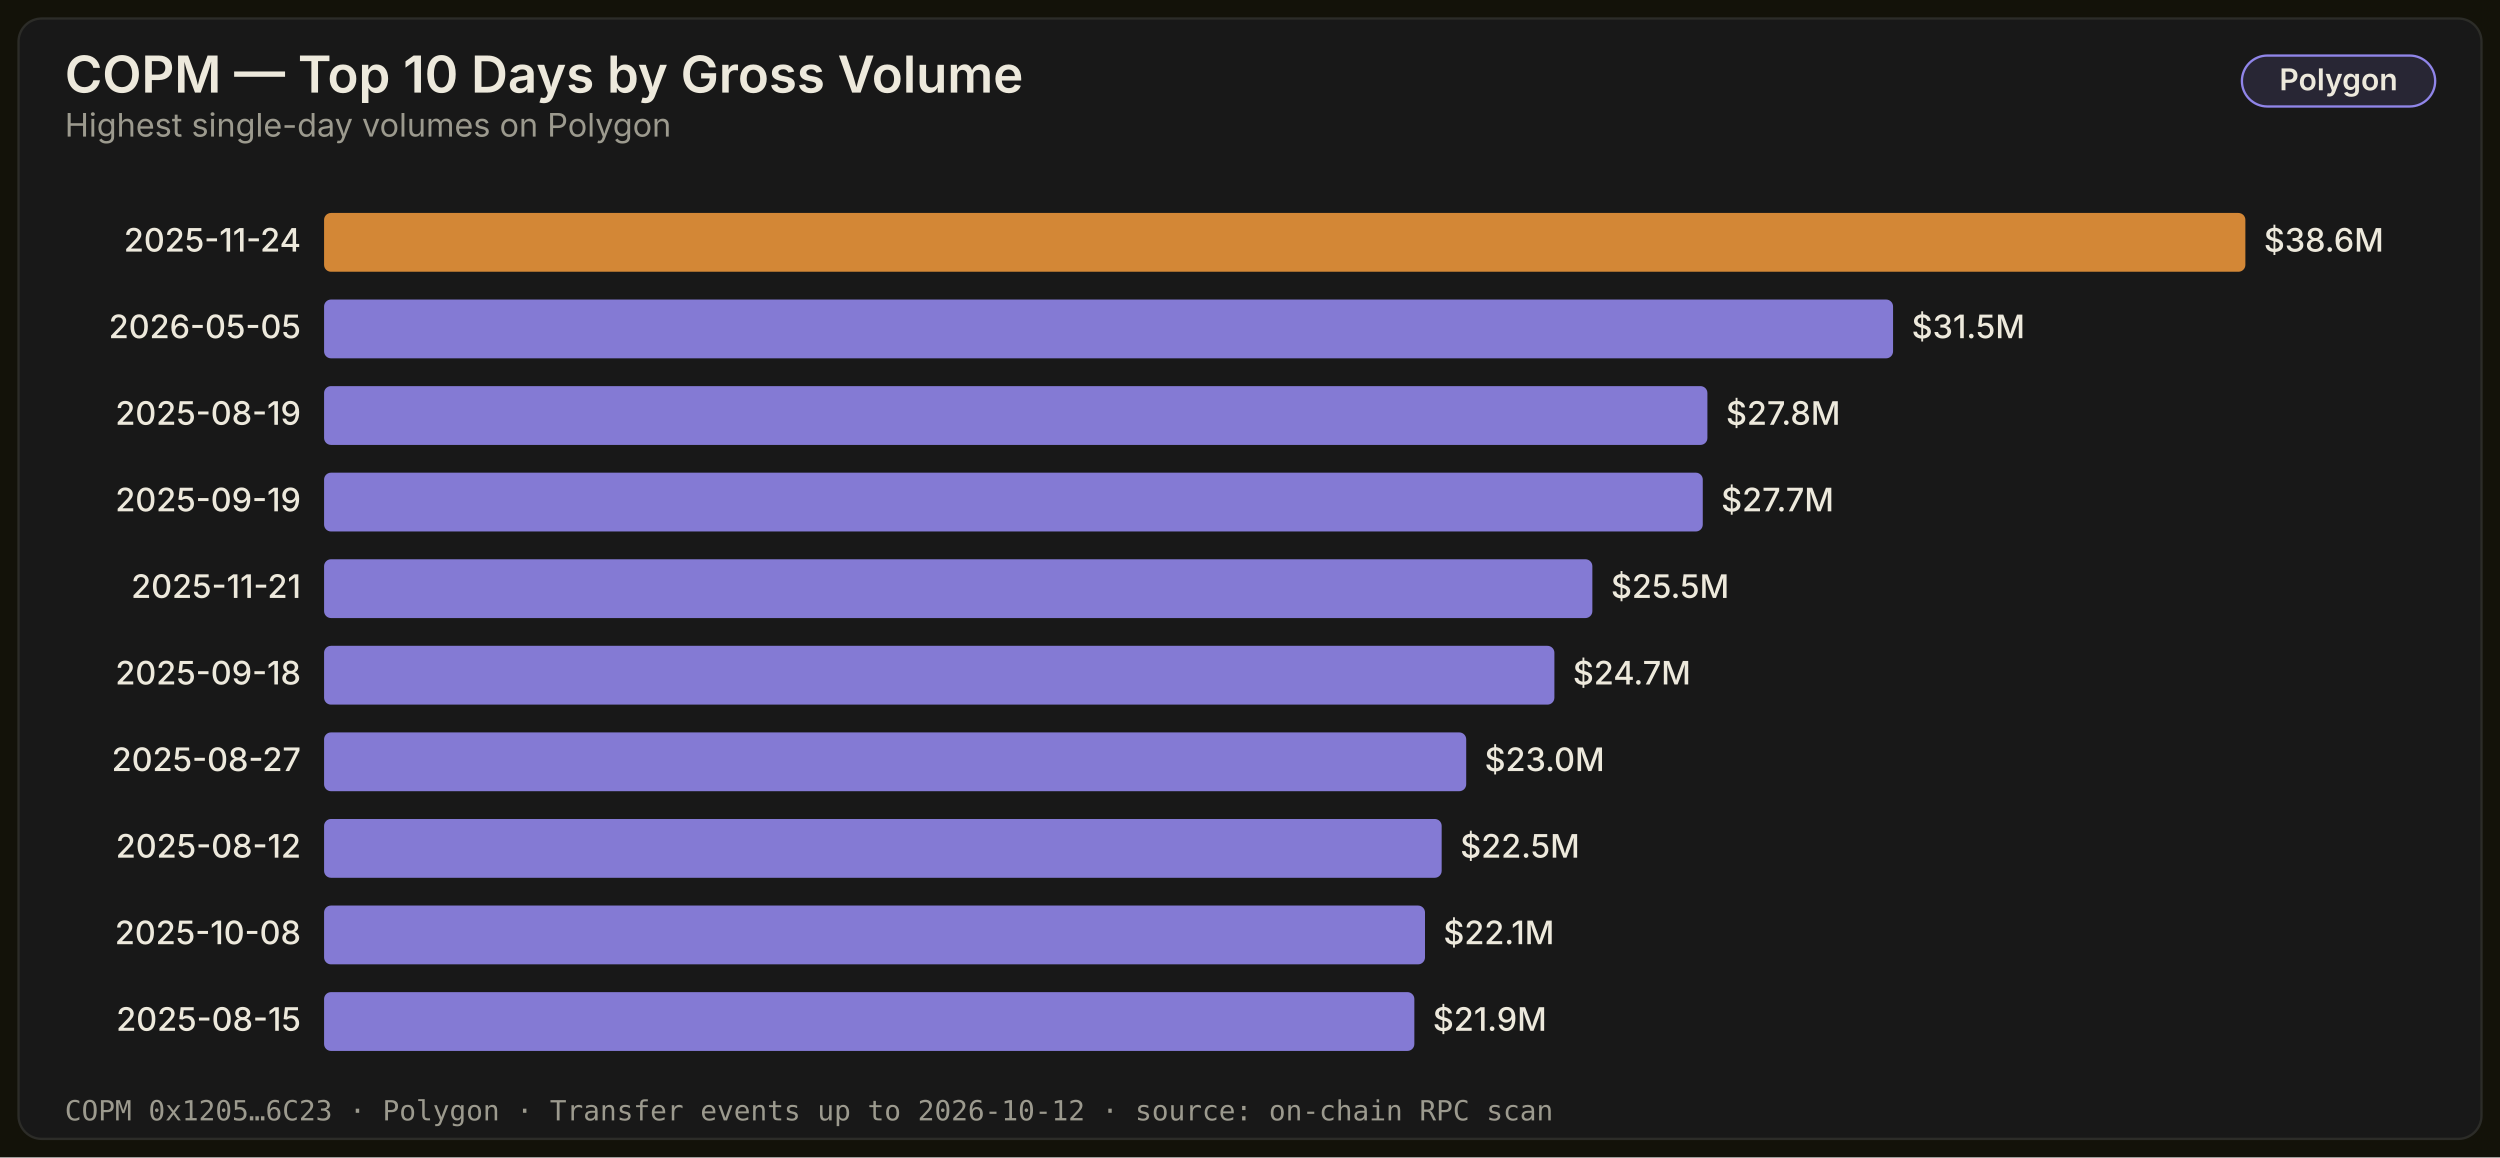
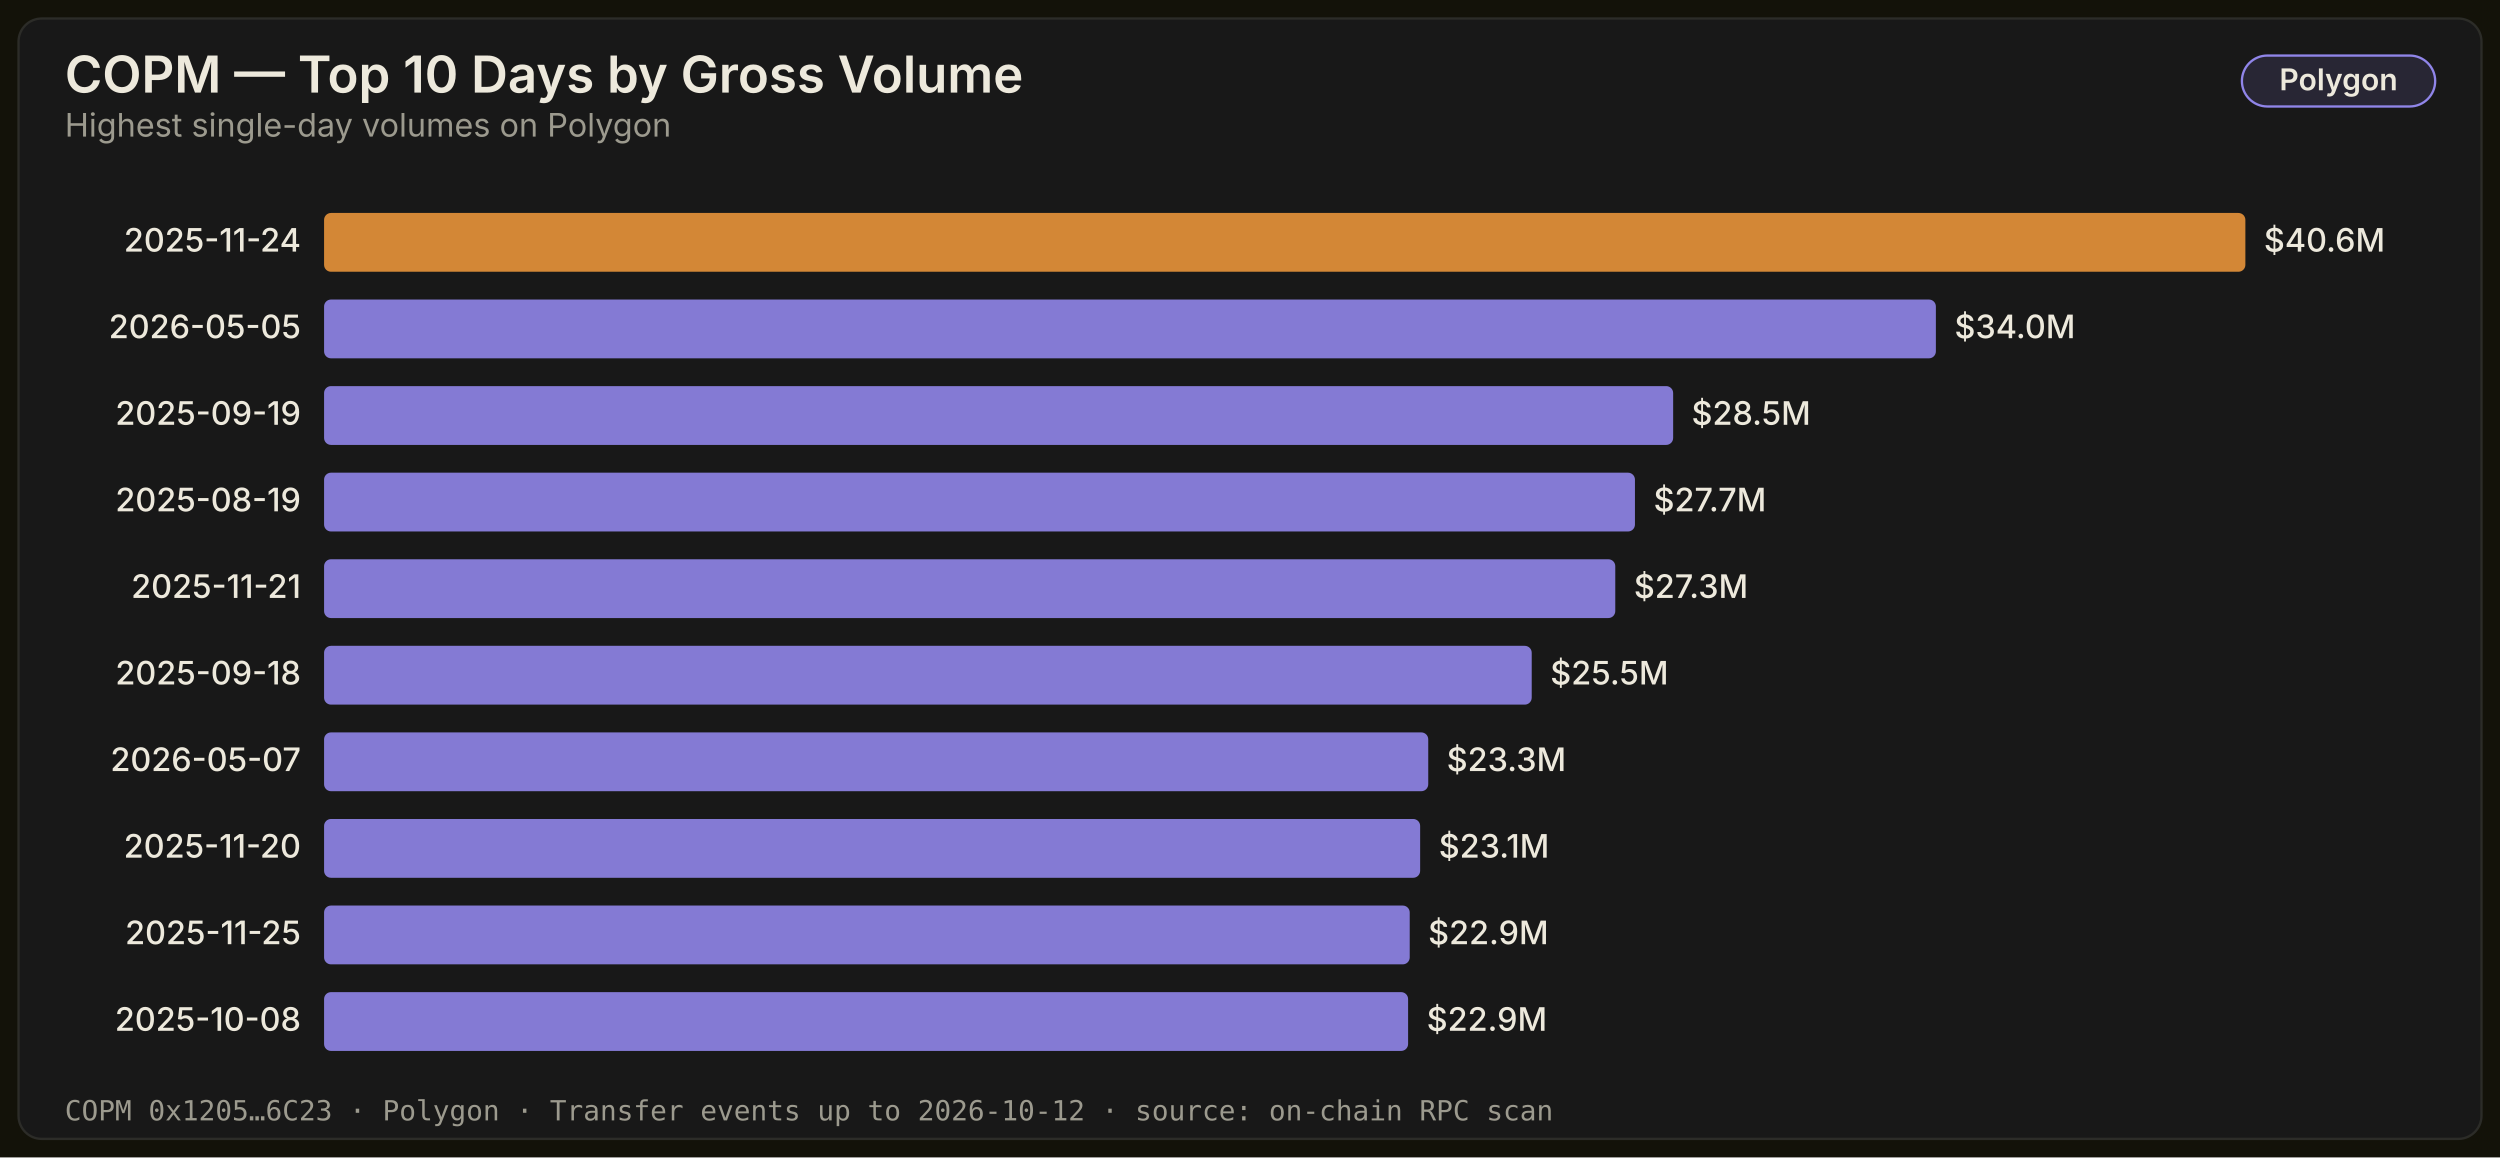
<svg xmlns="http://www.w3.org/2000/svg" width="1080" height="500" viewBox="0 0 1080 500" role="img" aria-label="COPM — Top 10 Days by Gross Volume">
  <style>
    .title { font: 600 22px -apple-system, 'Segoe UI', system-ui, sans-serif; fill: #ede9dc; }
    .subtitle { font: 400 14px -apple-system, 'Segoe UI', system-ui, sans-serif; fill: #9c9a8e; }
    .axis { font: 400 13px -apple-system, 'Segoe UI', system-ui, sans-serif; fill: #a9a79b; }
    .label { font: 500 14px -apple-system, 'Segoe UI', system-ui, sans-serif; fill: #ede9dc; }
    .annot { font: 600 13px -apple-system, 'Segoe UI', system-ui, sans-serif; }
    .badge { font: 600 13px -apple-system, 'Segoe UI', system-ui, sans-serif; }
    .footer { font: 400 12px ui-monospace, 'SF Mono', Menlo, monospace; fill: #9c9a8e; }
  </style>
  <defs />
  <rect width="1080" height="500" fill="#131209" />
  <rect x="8" y="8" width="1064" height="484" rx="10" fill="#181818" stroke="#2c2c28" stroke-width="1" />
  <text x="28" y="40" class="title">COPM — Top 10 Days by Gross Volume</text>
  <rect x="968.5" y="24" width="83.5" height="22" rx="11" fill="#9085e922" stroke="#9085e9" stroke-width="1" />
  <text x="1010.25" y="39" class="badge" fill="#ede9dc" text-anchor="middle">Polygon</text>
  <text x="28" y="59" class="subtitle">Highest single-day volumes on Polygon</text>
  <text x="130" y="108.7" class="label" text-anchor="end">2025-11-24</text>
  <rect x="140" y="92.0" width="830.0" height="25.4" fill="#e8943a" fill-opacity="0.9" rx="3" />
-   <text x="978" y="108.7" class="label">$38.6M</text>
+   <text x="978" y="108.7" class="label">$40.6M</text>
  <text x="130" y="146.1" class="label" text-anchor="end">2026-05-05</text>
-   <rect x="140" y="129.4" width="677.8" height="25.4" fill="#9085e9" fill-opacity="0.9" rx="3" />
-   <text x="825.841" y="146.1" class="label">$31.5M</text>
-   <text x="130" y="183.5" class="label" text-anchor="end">2025-08-19</text>
-   <rect x="140" y="166.8" width="597.6" height="25.4" fill="#9085e9" fill-opacity="0.9" rx="3" />
-   <text x="745.641" y="183.5" class="label">$27.8M</text>
-   <text x="130" y="220.9" class="label" text-anchor="end">2025-09-19</text>
-   <rect x="140" y="204.2" width="595.6" height="25.4" fill="#9085e9" fill-opacity="0.9" rx="3" />
-   <text x="743.557" y="220.9" class="label">$27.7M</text>
+   <rect x="140" y="129.4" width="696.3" height="25.4" fill="#9085e9" fill-opacity="0.9" rx="3" />
+   <text x="844.341" y="146.1" class="label">$34.0M</text>
+   <text x="130" y="183.5" class="label" text-anchor="end">2025-09-19</text>
+   <rect x="140" y="166.8" width="582.8" height="25.4" fill="#9085e9" fill-opacity="0.9" rx="3" />
+   <text x="730.754" y="183.5" class="label">$28.5M</text>
+   <text x="130" y="220.9" class="label" text-anchor="end">2025-08-19</text>
+   <rect x="140" y="204.2" width="566.3" height="25.4" fill="#9085e9" fill-opacity="0.9" rx="3" />
+   <text x="714.345" y="220.9" class="label">$27.7M</text>
  <text x="130" y="258.3" class="label" text-anchor="end">2025-11-21</text>
-   <rect x="140" y="241.6" width="547.9" height="25.4" fill="#9085e9" fill-opacity="0.9" rx="3" />
-   <text x="695.945" y="258.3" class="label">$25.5M</text>
+   <rect x="140" y="241.6" width="557.8" height="25.4" fill="#9085e9" fill-opacity="0.9" rx="3" />
+   <text x="705.831" y="258.3" class="label">$27.3M</text>
  <text x="130" y="295.7" class="label" text-anchor="end">2025-09-18</text>
-   <rect x="140" y="279.0" width="531.5" height="25.4" fill="#9085e9" fill-opacity="0.9" rx="3" />
-   <text x="679.492" y="295.7" class="label">$24.7M</text>
-   <text x="130" y="333.1" class="label" text-anchor="end">2025-08-27</text>
-   <rect x="140" y="316.4" width="493.4" height="25.4" fill="#9085e9" fill-opacity="0.9" rx="3" />
-   <text x="641.359" y="333.1" class="label">$23.0M</text>
-   <text x="130" y="370.5" class="label" text-anchor="end">2025-08-12</text>
-   <rect x="140" y="353.8" width="482.8" height="25.4" fill="#9085e9" fill-opacity="0.9" rx="3" />
-   <text x="630.843" y="370.5" class="label">$22.5M</text>
-   <text x="130" y="407.9" class="label" text-anchor="end">2025-10-08</text>
-   <rect x="140" y="391.2" width="475.6" height="25.4" fill="#9085e9" fill-opacity="0.9" rx="3" />
-   <text x="623.565" y="407.9" class="label">$22.1M</text>
-   <text x="130" y="445.3" class="label" text-anchor="end">2025-08-15</text>
-   <rect x="140" y="428.6" width="471.0" height="25.4" fill="#9085e9" fill-opacity="0.9" rx="3" />
-   <text x="618.996" y="445.3" class="label">$21.9M</text>
+   <rect x="140" y="279.0" width="521.7" height="25.4" fill="#9085e9" fill-opacity="0.9" rx="3" />
+   <text x="669.733" y="295.7" class="label">$25.5M</text>
+   <text x="130" y="333.1" class="label" text-anchor="end">2026-05-07</text>
+   <rect x="140" y="316.4" width="477.0" height="25.4" fill="#9085e9" fill-opacity="0.9" rx="3" />
+   <text x="624.979" y="333.1" class="label">$23.3M</text>
+   <text x="130" y="370.5" class="label" text-anchor="end">2025-11-20</text>
+   <rect x="140" y="353.8" width="473.5" height="25.4" fill="#9085e9" fill-opacity="0.9" rx="3" />
+   <text x="621.545" y="370.5" class="label">$23.1M</text>
+   <text x="130" y="407.9" class="label" text-anchor="end">2025-11-25</text>
+   <rect x="140" y="391.2" width="469.0" height="25.4" fill="#9085e9" fill-opacity="0.9" rx="3" />
+   <text x="616.963" y="407.9" class="label">$22.9M</text>
+   <text x="130" y="445.3" class="label" text-anchor="end">2025-10-08</text>
+   <rect x="140" y="428.6" width="468.3" height="25.4" fill="#9085e9" fill-opacity="0.9" rx="3" />
+   <text x="616.339" y="445.3" class="label">$22.9M</text>
  <text x="28" y="484" class="footer">COPM 0x1205…6C23 · Polygon · Transfer events up to 2026-10-12 · source: on-chain RPC scan</text>
</svg>
